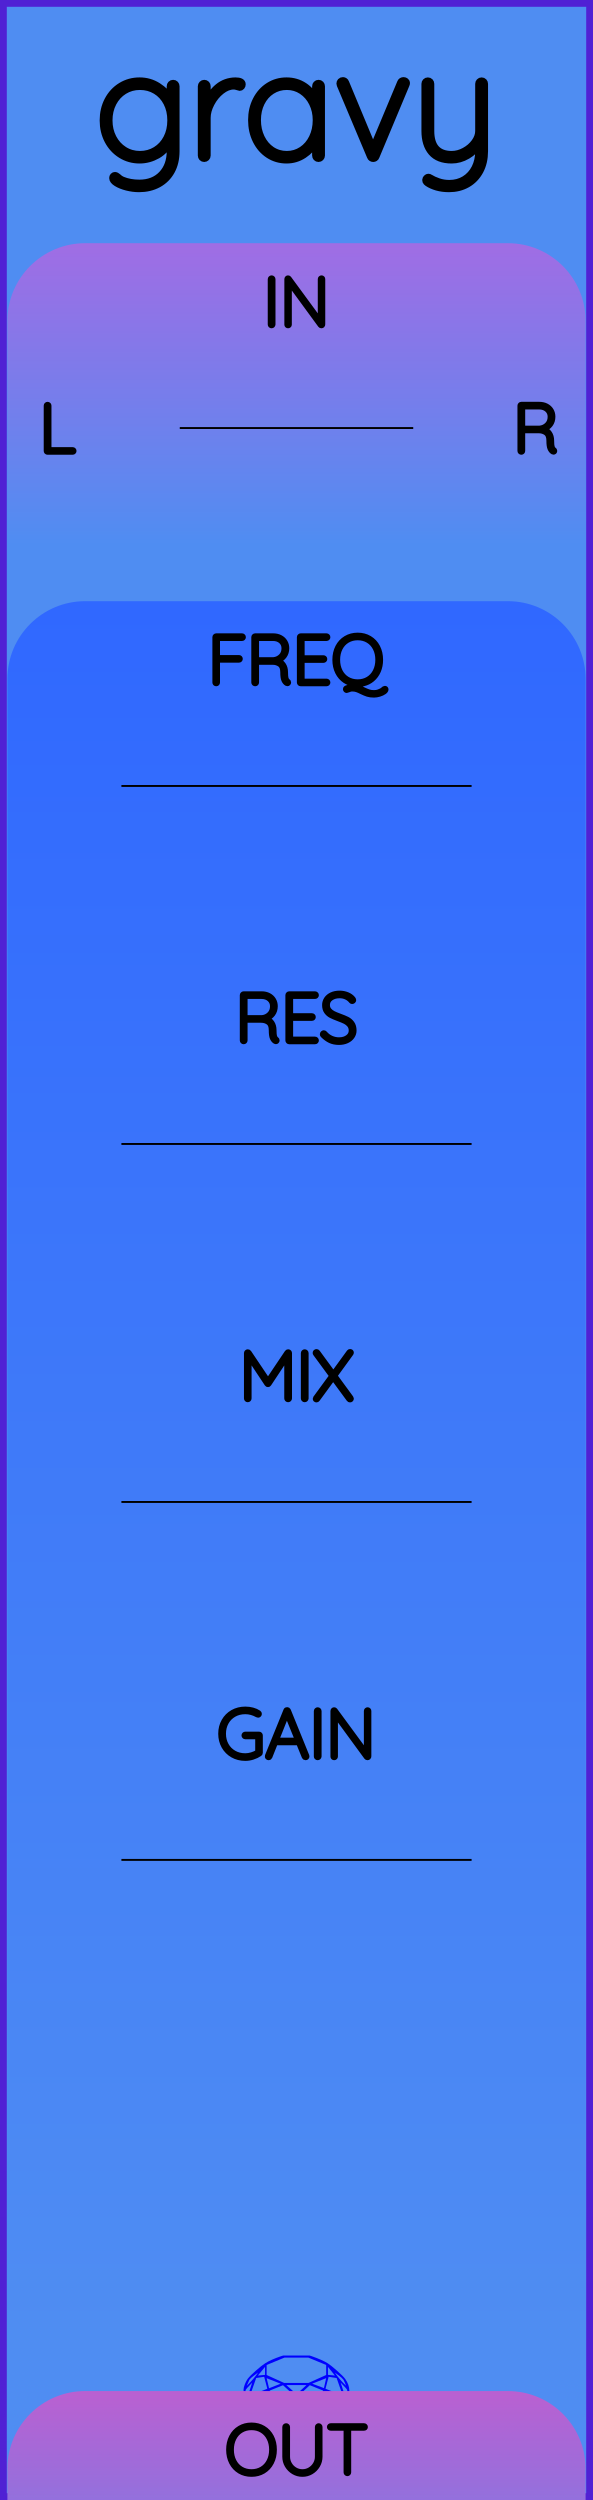
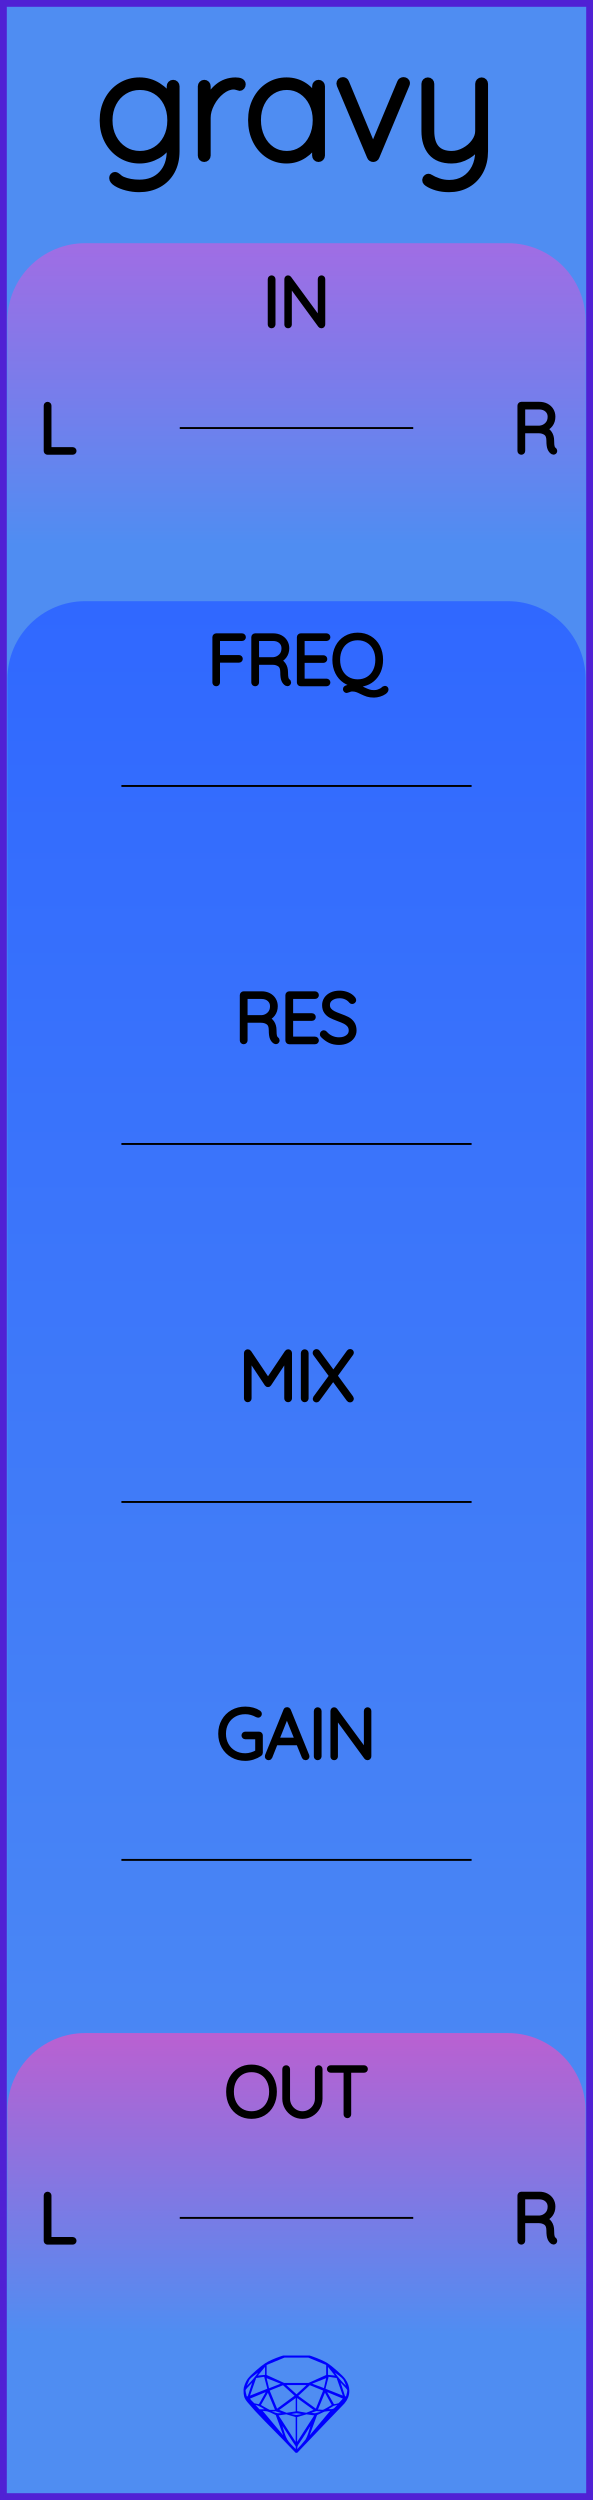
<svg xmlns="http://www.w3.org/2000/svg" width="30.48mm" height="128.50mm" viewBox="0 0 30.48 128.50">
  <g id="PanelLayer">
    <defs>
      <linearGradient id="gradient_in" x1="0" y1="12.5" x2="0" y2="28" gradientUnits="userSpaceOnUse">
        <stop style="stop-color:#a06de4;stop-opacity:1;" offset="0" />
        <stop style="stop-color:#4f8df2;stop-opacity:1;" offset="1" />
      </linearGradient>
      <linearGradient id="gradient_controls" x1="0" y1="30.9" x2="0" y2="120" gradientUnits="userSpaceOnUse">
        <stop style="stop-color:#3068ff;stop-opacity:1;" offset="0" />
        <stop style="stop-color:#4f8df2;stop-opacity:1;" offset="1" />
      </linearGradient>
-       <linearGradient id="gradient_out" x1="0" y1="122.9" x2="0" y2="138.4" gradientUnits="userSpaceOnUse">
+       <linearGradient id="gradient_out" x1="0" y1="104.5" x2="0" y2="120" gradientUnits="userSpaceOnUse">
        <stop style="stop-color:#ba60d1;stop-opacity:1;" offset="0" />
        <stop style="stop-color:#4f8df2;stop-opacity:1;" offset="1" />
      </linearGradient>
    </defs>
    <rect id="border_rect" width="30.48" height="128.5" x="0" y="0" style="display:inline;fill:#4f8df2;fill-opacity:1;fill-rule:nonzero;stroke:#5021d4;stroke-width:0.7;stroke-linecap:round;stroke-linejoin:round;stroke-dasharray:none;stroke-opacity:1;image-rendering:auto" />
    <path id="model_name" d="M9.054 4.434V7.771Q9.054 8.361 8.814 8.795Q8.573 9.23 8.139 9.467Q7.704 9.703 7.145 9.703Q6.835 9.703 6.517 9.622Q6.198 9.54 5.993 9.412Q5.787 9.284 5.787 9.152Q5.787 9.09 5.822 9.052Q5.857 9.013 5.919 9.013Q5.965 9.013 6.059 9.09Q6.167 9.199 6.299 9.253Q6.679 9.409 7.161 9.409Q7.89 9.409 8.317 8.958Q8.744 8.508 8.744 7.771V7.235Q8.534 7.732 8.096 7.981Q7.657 8.229 7.176 8.229Q6.648 8.229 6.218 7.961Q5.787 7.693 5.542 7.228Q5.298 6.762 5.298 6.188Q5.298 5.613 5.542 5.148Q5.787 4.682 6.218 4.418Q6.648 4.154 7.176 4.154Q7.696 4.154 8.127 4.43Q8.558 4.705 8.744 5.093V4.434Q8.744 4.372 8.787 4.325Q8.829 4.278 8.899 4.278Q8.969 4.278 9.012 4.325Q9.054 4.372 9.054 4.434ZM8.775 6.188Q8.775 5.675 8.569 5.28Q8.364 4.884 8.003 4.667Q7.642 4.449 7.192 4.449Q6.742 4.449 6.381 4.674Q6.02 4.899 5.814 5.295Q5.608 5.691 5.608 6.188Q5.608 6.684 5.814 7.08Q6.02 7.476 6.381 7.705Q6.742 7.934 7.192 7.934Q7.642 7.934 8.003 7.713Q8.364 7.492 8.569 7.096Q8.775 6.7 8.775 6.188ZM12.454 4.333Q12.454 4.403 12.415 4.449Q12.376 4.496 12.314 4.496Q12.291 4.496 12.201 4.461Q12.112 4.426 12.011 4.426Q11.693 4.426 11.375 4.678Q11.057 4.93 10.855 5.315Q10.653 5.699 10.653 6.056V7.996Q10.653 8.058 10.607 8.105Q10.56 8.151 10.498 8.151Q10.428 8.151 10.385 8.105Q10.343 8.058 10.343 7.996V4.434Q10.343 4.372 10.389 4.325Q10.436 4.278 10.498 4.278Q10.568 4.278 10.611 4.325Q10.653 4.372 10.653 4.434V5.256Q10.832 4.783 11.208 4.472Q11.585 4.162 12.097 4.154Q12.454 4.154 12.454 4.333ZM16.528 4.434V7.996Q16.528 8.058 16.482 8.105Q16.435 8.151 16.373 8.151Q16.303 8.151 16.261 8.105Q16.218 8.058 16.218 7.996V7.298Q16.024 7.693 15.62 7.961Q15.217 8.229 14.728 8.229Q14.216 8.229 13.804 7.961Q13.393 7.693 13.16 7.224Q12.927 6.754 12.927 6.172Q12.927 5.598 13.164 5.136Q13.401 4.674 13.812 4.414Q14.223 4.154 14.728 4.154Q15.232 4.154 15.636 4.418Q16.039 4.682 16.218 5.124V4.434Q16.218 4.372 16.261 4.325Q16.303 4.278 16.373 4.278Q16.443 4.278 16.486 4.325Q16.528 4.372 16.528 4.434ZM16.249 6.172Q16.249 5.699 16.055 5.303Q15.861 4.907 15.515 4.678Q15.17 4.449 14.743 4.449Q14.316 4.449 13.971 4.67Q13.626 4.892 13.432 5.284Q13.238 5.675 13.238 6.172Q13.238 6.669 13.432 7.072Q13.626 7.476 13.967 7.705Q14.309 7.934 14.743 7.934Q15.17 7.934 15.515 7.705Q15.861 7.476 16.055 7.072Q16.249 6.669 16.249 6.172ZM20.898 4.263Q20.898 4.31 20.875 4.356L19.33 8.05Q19.315 8.097 19.272 8.124Q19.229 8.151 19.183 8.151Q19.136 8.151 19.093 8.124Q19.051 8.097 19.035 8.05L17.483 4.364Q17.467 4.317 17.467 4.294Q17.467 4.232 17.51 4.185Q17.553 4.139 17.63 4.139Q17.669 4.139 17.712 4.166Q17.755 4.193 17.77 4.24L19.175 7.616L20.587 4.24Q20.626 4.139 20.75 4.139Q20.797 4.139 20.847 4.174Q20.898 4.209 20.898 4.263ZM24.91 4.31V7.771Q24.91 8.353 24.674 8.792Q24.437 9.23 24.022 9.467Q23.607 9.703 23.079 9.703Q22.737 9.703 22.454 9.622Q22.171 9.54 21.977 9.409Q21.837 9.315 21.891 9.199Q21.946 9.106 22.023 9.106Q22.062 9.106 22.093 9.129Q22.279 9.246 22.539 9.335Q22.799 9.424 23.094 9.424Q23.537 9.424 23.878 9.215Q24.22 9.005 24.41 8.629Q24.6 8.252 24.6 7.771V7.422Q24.421 7.771 24.029 8Q23.637 8.229 23.218 8.229Q22.52 8.229 22.178 7.829Q21.837 7.429 21.837 6.731V4.31Q21.837 4.247 21.88 4.201Q21.922 4.154 21.992 4.154Q22.062 4.154 22.105 4.201Q22.147 4.247 22.147 4.31V6.731Q22.147 7.934 23.218 7.934Q23.552 7.934 23.874 7.759Q24.196 7.585 24.398 7.305Q24.6 7.026 24.6 6.731V4.31Q24.6 4.247 24.643 4.201Q24.685 4.154 24.755 4.154Q24.825 4.154 24.868 4.201Q24.91 4.247 24.91 4.31Z" style="display:inline;stroke:#000000;stroke-width:0.35;stroke-linecap:round;stroke-linejoin:bevel" />
    <path id="sapphire_gemstone" d="m 17.955,122.900 q 0,0.342 -0.243,0.631 -0.044,0.052 -0.204,0.215 -0.187,0.19 -0.785,0.813 l -1.444,1.513 q -0.019,0.003 -0.044,0.003 -0.028,0 -0.041,-0.003 -0.083,-0.083 -0.648,-0.675 -0.469,-0.474 -0.934,-0.948 -0.557,-0.568 -0.898,-0.981 -0.132,-0.16 -0.168,-0.298 -0.028,-0.102 -0.028,-0.342 0,-0.11 0.072,-0.289 0.066,-0.165 0.141,-0.265 0.119,-0.157 0.422,-0.424 0.284,-0.251 0.474,-0.375 0.273,-0.179 0.819,-0.367 0.096,-0.033 0.11,-0.033 h 1.361 q 0.011,0 0.105,0.033 0.568,0.201 0.824,0.367 0.165,0.105 0.474,0.378 0.322,0.284 0.422,0.422 0.215,0.295 0.215,0.626 z m -0.168,-0.273 q -0.033,-0.107 -0.135,-0.309 -0.072,-0.094 -0.209,-0.198 -0.119,-0.085 -0.234,-0.171 0.245,0.364 0.579,0.678 z m -0.573,-0.524 -0.358,-0.446 v 0.411 z m 0.637,0.758 q 0,-0.052 -0.342,-0.394 l 0.229,0.703 h 0.05 q 0.063,-0.218 0.063,-0.309 z m -0.232,0.273 -0.317,-0.904 -0.411,-0.063 -0.16,0.615 z m 0.003,0.154 -0.772,-0.32 h -0.03 l 0.345,0.606 q 0.08,-0.003 0.234,-0.047 0.025,-0.014 0.223,-0.24 z m -0.857,-1.05 -0.719,0.284 0.604,0.226 z m 0,-0.163 v -0.515 l -0.918,-0.38 h -1.224 l -0.918,0.38 v 0.515 l 0.898,0.408 h 1.254 z m 0.573,1.538 q -0.069,0.011 -0.198,0.052 -0.085,0.055 -0.259,0.163 0.019,0 0.063,0.003 0.041,0 0.063,0 0.119,0 0.19,-0.069 0.072,-0.072 0.141,-0.149 z m -0.289,0.003 -0.347,-0.631 -0.364,0.879 q 0.025,-0.017 0.066,-0.017 0.03,0 0.085,0.011 0.058,0.008 0.088,0.008 0.05,0 0.229,-0.107 0.229,-0.138 0.243,-0.143 z m -0.441,-0.741 -0.684,-0.276 -0.593,0.548 0.904,0.656 z m -0.854,-0.284 h -1.036 l 0.524,0.474 z m 0.75,1.367 q -0.229,-0.03 -0.229,-0.03 -0.036,0 -0.273,0.094 l 0.19,0.019 q 0.011,0 0.311,-0.083 z m -0.389,-0.088 -0.843,-0.612 v 0.675 l 0.471,0.083 z m 0.854,0.05 q -0.099,0.006 -0.295,0.039 -0.011,0.003 -0.378,0.176 -0.13,0.347 -0.38,1.042 z m -2.544,-1.397 -0.719,-0.284 0.124,0.518 z m -0.802,-0.455 v -0.411 l -0.367,0.446 z m 1.516,1.072 -0.593,-0.54 -0.684,0.276 0.38,0.929 z m 0.369,0.943 q -0.033,-0.003 -0.135,-0.025 -0.085,-0.017 -0.138,-0.017 -0.052,0 -0.138,0.017 -0.102,0.022 -0.135,0.025 0.265,0.047 0.273,0.047 0.008,0 0.273,-0.047 z m -0.309,-0.138 v -0.686 l -0.843,0.612 0.372,0.146 z m 0.951,0.207 -0.397,-0.055 -0.48,0.141 v 1.276 z m -2.888,-2.202 q -0.119,0.085 -0.234,0.174 -0.146,0.107 -0.209,0.196 -0.044,0.105 -0.135,0.314 0.369,-0.364 0.579,-0.684 z m 0.477,0.832 -0.16,-0.615 -0.411,0.063 -0.317,0.904 z m 0.394,1.083 -0.364,-0.879 -0.356,0.631 q 0.435,0.251 0.452,0.251 0.091,0 0.267,-0.003 z m 1.822,0.83 q -0.132,0.212 -0.405,0.634 -0.077,0.107 -0.22,0.328 -0.058,0.105 -0.055,0.226 0.16,-0.152 0.433,-0.496 0.077,-0.13 0.141,-0.339 0.055,-0.176 0.107,-0.353 z m -1.494,-0.661 -0.27,-0.088 -0.008,-0.011 q -0.025,0 -0.107,0.011 -0.066,0.006 -0.107,0.006 0.273,0.091 0.311,0.091 0.025,0 0.182,-0.008 z m -0.81,-1.064 h -0.03 l -0.772,0.32 q 0.066,0.097 0.223,0.24 0.077,0.014 0.234,0.047 z m -0.689,-0.502 q -0.342,0.347 -0.342,0.394 0,0.08 0.063,0.309 h 0.05 z m 2.235,3.045 v -1.276 l -0.48,-0.141 -0.397,0.055 z m -1.607,-1.676 q -0.256,-0.182 -0.458,-0.223 0.066,0.077 0.204,0.223 z m 1.61,2.045 v -0.138 l -0.684,-1.05 q 0.052,0.176 0.107,0.353 0.063,0.209 0.141,0.339 0.069,0.119 0.204,0.259 0.116,0.119 0.232,0.237 z m -0.645,-0.706 q -0.116,-0.328 -0.38,-1.042 -0.135,-0.066 -0.273,-0.13 -0.16,-0.072 -0.289,-0.072 -0.052,0 -0.11,-0.014 z" style="stroke-width:0;fill:#0000ff;stroke:#2e2114;stroke-linecap:square;stroke-opacity:1" />
    <path id="in_art" d="M 0.38,28.00 L 0.38,16.50 A 4 4 0 0 1 4.38 12.5 L 26.10,12.50 A 4 4 0 0 1 30.1 16.5 L 30.10,12.50 L 30.10,28.00 z" style="fill:url(#gradient_in);fill-opacity:1;stroke-width:0;" />
    <path id="controls_art" d="M 0.38,120.00 L 0.38,34.90 A 4 4 0 0 1 4.38 30.9 L 26.10,30.90 A 4 4 0 0 1 30.1 34.9 L 30.10,30.90 L 30.10,120.00 z" style="fill:url(#gradient_controls);fill-opacity:1;stroke-width:0;" />
-     <path id="out_art" d="M 0.38,138.40 L 0.38,126.90 A 4 4 0 0 1 4.38 122.9 L 26.10,122.90 A 4 4 0 0 1 30.1 126.9 L 30.10,122.90 L 30.10,138.40 z" style="fill:url(#gradient_out);fill-opacity:1;stroke-width:0;" />
+     <path id="out_art" d="M 0.38,120.00 L 0.38,108.50 A 4 4 0 0 1 4.38 104.5 L 26.10,104.50 A 4 4 0 0 1 30.1 108.5 L 30.10,104.50 L 30.10,120.00 z" style="fill:url(#gradient_out);fill-opacity:1;stroke-width:0;" />
    <path d="M13.961 16.749Q13.926 16.749 13.906 16.728Q13.887 16.706 13.887 16.675V14.354Q13.887 14.322 13.908 14.301Q13.929 14.279 13.961 14.279Q13.993 14.279 14.014 14.301Q14.035 14.322 14.035 14.354V16.675Q14.032 16.706 14.011 16.728Q13.989 16.749 13.961 16.749ZM16.593 14.346V16.671Q16.593 16.71 16.572 16.729Q16.551 16.749 16.519 16.749Q16.483 16.749 16.462 16.721L14.875 14.551V16.689Q14.875 16.714 14.855 16.731Q14.836 16.749 14.808 16.749Q14.776 16.749 14.758 16.731Q14.741 16.714 14.741 16.689V14.35Q14.741 14.315 14.76 14.297Q14.78 14.279 14.804 14.279Q14.836 14.279 14.857 14.304L16.459 16.488V14.346Q16.459 14.318 16.478 14.299Q16.498 14.279 16.526 14.279Q16.558 14.279 16.575 14.299Q16.593 14.318 16.593 14.346Z" style="stroke:#000000;stroke-width:0.25;stroke-linecap:round;stroke-linejoin:bevel" />
    <path d="M3.808 23.178Q3.808 23.21 3.787 23.229Q3.765 23.249 3.737 23.249H2.443Q2.411 23.249 2.391 23.228Q2.372 23.206 2.372 23.178V20.85Q2.372 20.822 2.393 20.801Q2.414 20.779 2.446 20.779Q2.478 20.779 2.499 20.801Q2.52 20.822 2.52 20.85V23.108H3.737Q3.765 23.108 3.787 23.129Q3.808 23.15 3.808 23.178Z" style="stroke:#000000;stroke-width:0.25;stroke-linecap:round;stroke-linejoin:bevel" />
    <path d="M28.517 23.175Q28.517 23.206 28.498 23.226Q28.478 23.245 28.45 23.245Q28.429 23.245 28.418 23.238Q28.323 23.185 28.267 23.06Q28.21 22.935 28.21 22.649Q28.21 22.36 28.055 22.252Q27.9 22.145 27.695 22.145H26.87V23.178Q26.87 23.206 26.849 23.228Q26.827 23.249 26.796 23.249Q26.764 23.249 26.743 23.228Q26.722 23.206 26.722 23.178V20.85Q26.722 20.822 26.743 20.801Q26.764 20.779 26.792 20.779H27.723Q27.928 20.779 28.087 20.862Q28.246 20.945 28.334 21.09Q28.422 21.235 28.422 21.418Q28.422 21.654 28.297 21.824Q28.172 21.993 27.97 22.053Q28.14 22.106 28.249 22.263Q28.358 22.42 28.358 22.649Q28.358 22.886 28.388 22.979Q28.418 23.072 28.478 23.111Q28.517 23.136 28.517 23.175ZM27.741 22.003Q27.963 21.982 28.119 21.827Q28.274 21.672 28.274 21.421Q28.274 21.203 28.119 21.062Q27.963 20.921 27.706 20.921H26.87V22.003Z" style="stroke:#000000;stroke-width:0.25;stroke-linecap:round;stroke-linejoin:bevel" />
-     <path d="M12.928 127.184Q12.585 127.184 12.317 127.024Q12.049 126.863 11.899 126.574Q11.749 126.285 11.749 125.914Q11.749 125.544 11.899 125.254Q12.049 124.965 12.317 124.805Q12.585 124.644 12.928 124.644Q13.27 124.644 13.538 124.805Q13.806 124.965 13.956 125.254Q14.106 125.544 14.106 125.914Q14.106 126.285 13.956 126.574Q13.806 126.863 13.538 127.024Q13.27 127.184 12.928 127.184ZM12.928 124.785Q12.628 124.785 12.393 124.926Q12.159 125.067 12.028 125.325Q11.897 125.582 11.897 125.914Q11.897 126.246 12.028 126.503Q12.159 126.761 12.393 126.902Q12.628 127.043 12.928 127.043Q13.227 127.043 13.462 126.902Q13.697 126.761 13.827 126.503Q13.958 126.246 13.958 125.914Q13.958 125.582 13.827 125.325Q13.697 125.067 13.462 124.926Q13.227 124.785 12.928 124.785ZM16.452 124.75V126.274Q16.452 126.521 16.328 126.729Q16.205 126.937 15.997 127.061Q15.789 127.184 15.545 127.184Q15.298 127.184 15.09 127.061Q14.882 126.937 14.758 126.729Q14.635 126.521 14.635 126.274V124.75Q14.635 124.718 14.656 124.699Q14.677 124.679 14.709 124.679Q14.741 124.679 14.762 124.701Q14.783 124.722 14.783 124.75V126.274Q14.783 126.482 14.886 126.658Q14.988 126.835 15.162 126.939Q15.337 127.043 15.545 127.043Q15.753 127.043 15.928 126.939Q16.102 126.835 16.207 126.658Q16.311 126.482 16.311 126.274V124.75Q16.311 124.722 16.33 124.701Q16.349 124.679 16.381 124.679Q16.413 124.679 16.432 124.701Q16.452 124.722 16.452 124.75ZM18.784 124.746Q18.784 124.778 18.764 124.796Q18.745 124.813 18.713 124.813H17.926V127.078Q17.926 127.106 17.905 127.128Q17.884 127.149 17.856 127.149Q17.824 127.149 17.805 127.128Q17.785 127.106 17.785 127.078V124.813H16.999Q16.97 124.813 16.949 124.794Q16.928 124.775 16.928 124.746Q16.928 124.718 16.949 124.699Q16.97 124.679 16.999 124.679H18.713Q18.741 124.679 18.762 124.699Q18.784 124.718 18.784 124.746Z" style="stroke:#000000;stroke-width:0.25;stroke-linecap:round;stroke-linejoin:bevel" />
-     <path d="M3.808 133.578Q3.808 133.61 3.787 133.629Q3.765 133.649 3.737 133.649H2.443Q2.411 133.649 2.391 133.628Q2.372 133.606 2.372 133.578V131.25Q2.372 131.222 2.393 131.201Q2.414 131.179 2.446 131.179Q2.478 131.179 2.499 131.201Q2.52 131.222 2.52 131.25V133.508H3.737Q3.765 133.508 3.787 133.529Q3.808 133.55 3.808 133.578Z" style="stroke:#000000;stroke-width:0.25;stroke-linecap:round;stroke-linejoin:bevel" />
-     <path d="M28.517 133.575Q28.517 133.606 28.498 133.626Q28.478 133.645 28.45 133.645Q28.429 133.645 28.418 133.638Q28.323 133.585 28.267 133.46Q28.21 133.335 28.21 133.049Q28.21 132.76 28.055 132.652Q27.9 132.545 27.695 132.545H26.87V133.578Q26.87 133.606 26.849 133.628Q26.827 133.649 26.796 133.649Q26.764 133.649 26.743 133.628Q26.722 133.606 26.722 133.578V131.25Q26.722 131.222 26.743 131.201Q26.764 131.179 26.792 131.179H27.723Q27.928 131.179 28.087 131.262Q28.246 131.345 28.334 131.49Q28.422 131.634 28.422 131.818Q28.422 132.054 28.297 132.224Q28.172 132.393 27.97 132.453Q28.14 132.506 28.249 132.663Q28.358 132.82 28.358 133.049Q28.358 133.285 28.388 133.379Q28.418 133.472 28.478 133.511Q28.517 133.536 28.517 133.575ZM27.741 132.404Q27.963 132.382 28.119 132.227Q28.274 132.072 28.274 131.821Q28.274 131.603 28.119 131.462Q27.963 131.32 27.706 131.32H26.87V132.404Z" style="stroke:#000000;stroke-width:0.25;stroke-linecap:round;stroke-linejoin:bevel" />
+     <path d="M12.928 108.784Q12.585 108.784 12.317 108.624Q12.049 108.463 11.899 108.174Q11.749 107.885 11.749 107.514Q11.749 107.144 11.899 106.854Q12.049 106.565 12.317 106.405Q12.585 106.244 12.928 106.244Q13.27 106.244 13.538 106.405Q13.806 106.565 13.956 106.854Q14.106 107.144 14.106 107.514Q14.106 107.885 13.956 108.174Q13.806 108.463 13.538 108.624Q13.27 108.784 12.928 108.784ZM12.928 106.385Q12.628 106.385 12.393 106.526Q12.159 106.667 12.028 106.925Q11.897 107.183 11.897 107.514Q11.897 107.846 12.028 108.103Q12.159 108.361 12.393 108.502Q12.628 108.643 12.928 108.643Q13.227 108.643 13.462 108.502Q13.697 108.361 13.827 108.103Q13.958 107.846 13.958 107.514Q13.958 107.183 13.827 106.925Q13.697 106.667 13.462 106.526Q13.227 106.385 12.928 106.385ZM16.452 106.35V107.874Q16.452 108.121 16.328 108.329Q16.205 108.537 15.997 108.661Q15.789 108.784 15.545 108.784Q15.298 108.784 15.09 108.661Q14.882 108.537 14.758 108.329Q14.635 108.121 14.635 107.874V106.35Q14.635 106.318 14.656 106.299Q14.677 106.279 14.709 106.279Q14.741 106.279 14.762 106.301Q14.783 106.322 14.783 106.35V107.874Q14.783 108.082 14.886 108.258Q14.988 108.435 15.162 108.539Q15.337 108.643 15.545 108.643Q15.753 108.643 15.928 108.539Q16.102 108.435 16.207 108.258Q16.311 108.082 16.311 107.874V106.35Q16.311 106.322 16.33 106.301Q16.349 106.279 16.381 106.279Q16.413 106.279 16.432 106.301Q16.452 106.322 16.452 106.35ZM18.784 106.346Q18.784 106.378 18.764 106.396Q18.745 106.413 18.713 106.413H17.926V108.678Q17.926 108.707 17.905 108.728Q17.884 108.749 17.856 108.749Q17.824 108.749 17.805 108.728Q17.785 108.707 17.785 108.678V106.413H16.999Q16.97 106.413 16.949 106.394Q16.928 106.375 16.928 106.346Q16.928 106.318 16.949 106.299Q16.97 106.279 16.999 106.279H18.713Q18.741 106.279 18.762 106.299Q18.784 106.318 18.784 106.346Z" style="stroke:#000000;stroke-width:0.25;stroke-linecap:round;stroke-linejoin:bevel" />
+     <path d="M3.808 115.178Q3.808 115.21 3.787 115.229Q3.765 115.249 3.737 115.249H2.443Q2.411 115.249 2.391 115.228Q2.372 115.207 2.372 115.178V112.85Q2.372 112.822 2.393 112.801Q2.414 112.779 2.446 112.779Q2.478 112.779 2.499 112.801Q2.52 112.822 2.52 112.85V115.108H3.737Q3.765 115.108 3.787 115.129Q3.808 115.15 3.808 115.178Z" style="stroke:#000000;stroke-width:0.25;stroke-linecap:round;stroke-linejoin:bevel" />
+     <path d="M28.517 115.175Q28.517 115.207 28.498 115.226Q28.478 115.245 28.45 115.245Q28.429 115.245 28.418 115.238Q28.323 115.185 28.267 115.06Q28.21 114.935 28.21 114.649Q28.21 114.36 28.055 114.252Q27.9 114.145 27.695 114.145H26.87V115.178Q26.87 115.207 26.849 115.228Q26.827 115.249 26.796 115.249Q26.764 115.249 26.743 115.228Q26.722 115.207 26.722 115.178V112.85Q26.722 112.822 26.743 112.801Q26.764 112.779 26.792 112.779H27.723Q27.928 112.779 28.087 112.862Q28.246 112.945 28.334 113.09Q28.422 113.234 28.422 113.418Q28.422 113.654 28.297 113.824Q28.172 113.993 27.97 114.053Q28.14 114.106 28.249 114.263Q28.358 114.42 28.358 114.649Q28.358 114.885 28.388 114.979Q28.418 115.072 28.478 115.111Q28.517 115.136 28.517 115.175ZM27.741 114.004Q27.963 113.982 28.119 113.827Q28.274 113.672 28.274 113.421Q28.274 113.203 28.119 113.062Q27.963 112.921 27.706 112.921H26.87V114.004Z" style="stroke:#000000;stroke-width:0.25;stroke-linecap:round;stroke-linejoin:bevel" />
    <path d="M 9.24,22.00 L 21.24,22.00 z " style="stroke:#000000;stroke-width:0.1;stroke-linecap:round;stroke-linejoin:bevel;stroke-dasharray:none" />
-     <path d="M 9.24,132.40 L 21.24,132.40 z " style="stroke:#000000;stroke-width:0.1;stroke-linecap:round;stroke-linejoin:bevel;stroke-dasharray:none" />
+     <path d="M 9.24,114.00 L 21.24,114.00 z " style="stroke:#000000;stroke-width:0.1;stroke-linecap:round;stroke-linejoin:bevel;stroke-dasharray:none" />
    <path d="M12.513 32.75Q12.513 32.782 12.492 32.801Q12.471 32.821 12.443 32.821H11.183V33.794H12.284Q12.312 33.794 12.333 33.815Q12.354 33.837 12.354 33.865Q12.354 33.897 12.333 33.916Q12.312 33.935 12.284 33.935H11.183V35.078Q11.183 35.106 11.164 35.128Q11.144 35.149 11.113 35.149Q11.081 35.149 11.061 35.128Q11.042 35.106 11.042 35.078V32.75Q11.042 32.722 11.063 32.701Q11.084 32.679 11.113 32.679H12.443Q12.471 32.679 12.492 32.701Q12.513 32.722 12.513 32.75ZM14.838 35.075Q14.838 35.106 14.818 35.126Q14.799 35.145 14.771 35.145Q14.75 35.145 14.739 35.138Q14.644 35.085 14.587 34.96Q14.531 34.835 14.531 34.549Q14.531 34.26 14.376 34.152Q14.22 34.045 14.016 34.045H13.19V35.078Q13.19 35.106 13.169 35.128Q13.148 35.149 13.116 35.149Q13.085 35.149 13.063 35.128Q13.042 35.106 13.042 35.078V32.75Q13.042 32.722 13.063 32.701Q13.085 32.679 13.113 32.679H14.044Q14.249 32.679 14.407 32.762Q14.566 32.845 14.654 32.99Q14.743 33.135 14.743 33.318Q14.743 33.554 14.617 33.724Q14.492 33.893 14.291 33.953Q14.46 34.006 14.57 34.163Q14.679 34.32 14.679 34.549Q14.679 34.785 14.709 34.879Q14.739 34.972 14.799 35.011Q14.838 35.036 14.838 35.075ZM14.062 33.904Q14.284 33.882 14.439 33.727Q14.594 33.572 14.594 33.321Q14.594 33.103 14.439 32.962Q14.284 32.821 14.026 32.821H13.19V33.904ZM16.856 35.078Q16.856 35.11 16.835 35.129Q16.813 35.149 16.785 35.149H15.455Q15.427 35.149 15.406 35.128Q15.385 35.106 15.385 35.078V32.75Q15.385 32.722 15.406 32.701Q15.427 32.679 15.455 32.679H16.785Q16.813 32.679 16.835 32.701Q16.856 32.722 16.856 32.75Q16.856 32.782 16.835 32.801Q16.813 32.821 16.785 32.821H15.533V33.805H16.626Q16.655 33.805 16.676 33.826Q16.697 33.847 16.697 33.875Q16.697 33.907 16.676 33.926Q16.655 33.946 16.626 33.946H15.533V35.008H16.785Q16.813 35.008 16.835 35.029Q16.856 35.05 16.856 35.078ZM19.844 35.438Q19.844 35.505 19.745 35.574Q19.646 35.643 19.5 35.687Q19.353 35.731 19.223 35.731Q19.029 35.731 18.895 35.689Q18.761 35.646 18.588 35.562Q18.443 35.487 18.337 35.452Q18.232 35.417 18.094 35.417Q18.045 35.417 18.004 35.429Q17.963 35.442 17.907 35.466Q17.843 35.495 17.822 35.495Q17.794 35.495 17.773 35.473Q17.752 35.452 17.752 35.42Q17.752 35.378 17.791 35.361L18.306 35.181Q17.985 35.163 17.736 34.997Q17.487 34.831 17.348 34.551Q17.209 34.27 17.209 33.914Q17.209 33.544 17.358 33.254Q17.508 32.965 17.776 32.805Q18.045 32.644 18.387 32.644Q18.729 32.644 18.997 32.805Q19.265 32.965 19.415 33.254Q19.565 33.544 19.565 33.914Q19.565 34.232 19.454 34.489Q19.343 34.747 19.14 34.919Q18.937 35.092 18.672 35.152L18.239 35.294Q18.348 35.304 18.442 35.339Q18.535 35.375 18.666 35.438Q18.835 35.519 18.951 35.558Q19.068 35.597 19.223 35.597Q19.353 35.597 19.447 35.563Q19.54 35.53 19.629 35.48Q19.657 35.466 19.696 35.428Q19.717 35.406 19.74 35.392Q19.763 35.378 19.784 35.378Q19.812 35.378 19.828 35.394Q19.844 35.41 19.844 35.438ZM18.387 35.043Q18.687 35.043 18.921 34.902Q19.156 34.761 19.286 34.503Q19.417 34.246 19.417 33.914Q19.417 33.583 19.286 33.325Q19.156 33.067 18.921 32.926Q18.687 32.785 18.387 32.785Q18.087 32.785 17.852 32.926Q17.618 33.067 17.487 33.325Q17.357 33.583 17.357 33.914Q17.357 34.246 17.487 34.503Q17.618 34.761 17.852 34.902Q18.087 35.043 18.387 35.043Z" style="stroke:#000000;stroke-width:0.25;stroke-linecap:round;stroke-linejoin:bevel" />
    <path d="M 6.24,40.40 L 24.24,40.40 z " style="stroke:#000000;stroke-width:0.1;stroke-linecap:round;stroke-linejoin:bevel;stroke-dasharray:none" />
    <path d="M14.247 53.475Q14.247 53.507 14.227 53.526Q14.208 53.545 14.18 53.545Q14.159 53.545 14.148 53.538Q14.053 53.485 13.996 53.36Q13.94 53.235 13.94 52.949Q13.94 52.66 13.785 52.552Q13.63 52.445 13.425 52.445H12.6V53.478Q12.6 53.507 12.578 53.528Q12.557 53.549 12.525 53.549Q12.494 53.549 12.473 53.528Q12.451 53.507 12.451 53.478V51.15Q12.451 51.122 12.473 51.101Q12.494 51.079 12.522 51.079H13.453Q13.658 51.079 13.816 51.162Q13.975 51.245 14.063 51.39Q14.152 51.535 14.152 51.718Q14.152 51.954 14.026 52.124Q13.901 52.293 13.7 52.353Q13.87 52.406 13.979 52.563Q14.088 52.72 14.088 52.949Q14.088 53.185 14.118 53.279Q14.148 53.372 14.208 53.411Q14.247 53.436 14.247 53.475ZM13.471 52.303Q13.693 52.282 13.848 52.127Q14.004 51.972 14.004 51.721Q14.004 51.503 13.848 51.362Q13.693 51.221 13.435 51.221H12.6V52.303ZM16.265 53.478Q16.265 53.51 16.244 53.529Q16.223 53.549 16.194 53.549H14.864Q14.836 53.549 14.815 53.528Q14.794 53.507 14.794 53.478V51.15Q14.794 51.122 14.815 51.101Q14.836 51.079 14.864 51.079H16.194Q16.223 51.079 16.244 51.101Q16.265 51.122 16.265 51.15Q16.265 51.182 16.244 51.201Q16.223 51.221 16.194 51.221H14.942V52.205H16.035Q16.064 52.205 16.085 52.226Q16.106 52.247 16.106 52.275Q16.106 52.307 16.085 52.327Q16.064 52.346 16.035 52.346H14.942V53.408H16.194Q16.223 53.408 16.244 53.429Q16.265 53.45 16.265 53.478ZM16.586 53.214Q16.565 53.193 16.565 53.161Q16.565 53.133 16.589 53.106Q16.614 53.08 16.642 53.08Q16.674 53.08 16.702 53.111Q16.84 53.274 17.029 53.358Q17.217 53.443 17.425 53.443Q17.697 53.443 17.873 53.312Q18.05 53.182 18.05 52.967Q18.046 52.797 17.958 52.688Q17.87 52.579 17.741 52.513Q17.612 52.448 17.39 52.367Q17.147 52.275 17.011 52.205Q16.875 52.134 16.778 52.004Q16.681 51.873 16.681 51.661Q16.681 51.489 16.776 51.347Q16.872 51.206 17.048 51.125Q17.224 51.044 17.457 51.044Q17.665 51.044 17.852 51.12Q18.039 51.196 18.149 51.333Q18.184 51.383 18.184 51.407Q18.184 51.436 18.157 51.459Q18.131 51.482 18.099 51.482Q18.071 51.482 18.053 51.46Q17.955 51.333 17.799 51.259Q17.644 51.185 17.457 51.185Q17.189 51.185 17.011 51.312Q16.833 51.439 16.833 51.658Q16.833 51.81 16.919 51.916Q17.006 52.021 17.136 52.087Q17.267 52.152 17.461 52.222Q17.708 52.311 17.852 52.385Q17.997 52.459 18.099 52.6Q18.202 52.741 18.202 52.974Q18.202 53.136 18.106 53.277Q18.011 53.418 17.833 53.501Q17.655 53.584 17.425 53.584Q17.164 53.584 16.97 53.494Q16.776 53.404 16.586 53.214Z" style="stroke:#000000;stroke-width:0.25;stroke-linecap:round;stroke-linejoin:bevel" />
    <path d="M 6.24,58.80 L 24.24,58.80 z " style="stroke:#000000;stroke-width:0.1;stroke-linecap:round;stroke-linejoin:bevel;stroke-dasharray:none" />
    <path d="M14.884 69.55V71.878Q14.884 71.906 14.861 71.928Q14.838 71.949 14.81 71.949Q14.778 71.949 14.757 71.928Q14.736 71.906 14.736 71.878V69.769L13.825 71.144Q13.808 71.173 13.776 71.173Q13.737 71.173 13.72 71.144L12.806 69.765V71.878Q12.806 71.906 12.785 71.928Q12.764 71.949 12.735 71.949Q12.704 71.949 12.684 71.928Q12.665 71.906 12.665 71.878V69.55Q12.665 69.525 12.684 69.502Q12.704 69.479 12.732 69.479Q12.778 69.479 12.799 69.511L13.776 70.965L14.753 69.511Q14.781 69.472 14.82 69.479Q14.848 69.483 14.866 69.502Q14.884 69.522 14.884 69.55ZM15.663 71.949Q15.628 71.949 15.609 71.928Q15.589 71.906 15.589 71.875V69.553Q15.589 69.522 15.61 69.501Q15.632 69.479 15.663 69.479Q15.695 69.479 15.716 69.501Q15.737 69.522 15.737 69.553V71.875Q15.734 71.906 15.713 71.928Q15.692 71.949 15.663 71.949ZM18.045 71.847Q18.062 71.871 18.062 71.889Q18.062 71.921 18.041 71.94Q18.02 71.959 17.988 71.959Q17.949 71.959 17.932 71.931L17.124 70.831L16.32 71.931Q16.302 71.959 16.267 71.959Q16.235 71.959 16.217 71.94Q16.2 71.921 16.2 71.899Q16.2 71.882 16.217 71.854L17.046 70.721L16.21 69.582Q16.196 69.564 16.196 69.539Q16.196 69.508 16.217 69.488Q16.238 69.469 16.267 69.469Q16.309 69.469 16.327 69.497L17.134 70.601L17.939 69.493Q17.96 69.465 17.992 69.465Q18.023 69.465 18.043 69.481Q18.062 69.497 18.062 69.522Q18.062 69.546 18.045 69.571L17.216 70.714Z" style="stroke:#000000;stroke-width:0.25;stroke-linecap:round;stroke-linejoin:bevel" />
    <path d="M 6.24,77.20 L 24.24,77.20 z " style="stroke:#000000;stroke-width:0.1;stroke-linecap:round;stroke-linejoin:bevel;stroke-dasharray:none" />
    <path d="M13.384 89.202V90.088Q13.384 90.13 13.353 90.151Q13.19 90.261 12.998 90.322Q12.806 90.384 12.608 90.384Q12.245 90.384 11.957 90.22Q11.67 90.056 11.506 89.767Q11.342 89.478 11.342 89.114Q11.342 88.751 11.506 88.462Q11.67 88.172 11.957 88.008Q12.245 87.844 12.608 87.844Q12.806 87.844 12.984 87.892Q13.162 87.939 13.303 88.035Q13.335 88.056 13.335 88.095Q13.335 88.126 13.312 88.146Q13.289 88.165 13.268 88.165Q13.25 88.165 13.222 88.151Q12.926 87.985 12.608 87.985Q12.284 87.985 12.03 88.13Q11.776 88.275 11.633 88.532Q11.49 88.79 11.49 89.114Q11.49 89.439 11.633 89.696Q11.776 89.954 12.03 90.098Q12.284 90.243 12.608 90.243Q12.771 90.243 12.938 90.192Q13.106 90.141 13.243 90.056V89.273H12.608Q12.58 89.273 12.559 89.252Q12.538 89.231 12.538 89.202Q12.538 89.171 12.559 89.151Q12.58 89.132 12.608 89.132H13.314Q13.346 89.132 13.365 89.153Q13.384 89.174 13.384 89.202ZM15.78 90.282Q15.78 90.314 15.759 90.331Q15.737 90.349 15.706 90.349Q15.681 90.349 15.662 90.337Q15.642 90.324 15.635 90.303L15.339 89.576L15.342 89.583H14.161L13.875 90.303Q13.857 90.349 13.811 90.349Q13.78 90.349 13.76 90.331Q13.741 90.314 13.737 90.289Q13.734 90.275 13.741 90.254L14.69 87.918Q14.7 87.89 14.716 87.881Q14.732 87.872 14.757 87.872Q14.81 87.872 14.827 87.918L15.776 90.254Q15.78 90.264 15.78 90.282ZM14.217 89.442H15.286L14.746 88.112ZM16.33 90.349Q16.295 90.349 16.275 90.328Q16.256 90.306 16.256 90.275V87.954Q16.256 87.922 16.277 87.901Q16.298 87.879 16.33 87.879Q16.362 87.879 16.383 87.901Q16.404 87.922 16.404 87.954V90.275Q16.401 90.306 16.38 90.328Q16.358 90.349 16.33 90.349ZM18.962 87.946V90.271Q18.962 90.31 18.941 90.329Q18.919 90.349 18.888 90.349Q18.852 90.349 18.831 90.321L17.244 88.151V90.289Q17.244 90.314 17.224 90.331Q17.205 90.349 17.177 90.349Q17.145 90.349 17.127 90.331Q17.11 90.314 17.11 90.289V87.95Q17.11 87.915 17.129 87.897Q17.148 87.879 17.173 87.879Q17.205 87.879 17.226 87.904L18.828 90.088V87.946Q18.828 87.918 18.847 87.899Q18.867 87.879 18.895 87.879Q18.927 87.879 18.944 87.899Q18.962 87.918 18.962 87.946Z" style="stroke:#000000;stroke-width:0.25;stroke-linecap:round;stroke-linejoin:bevel" />
    <path d="M 6.24,95.60 L 24.24,95.60 z " style="stroke:#000000;stroke-width:0.1;stroke-linecap:round;stroke-linejoin:bevel;stroke-dasharray:none" />
  </g>
</svg>
